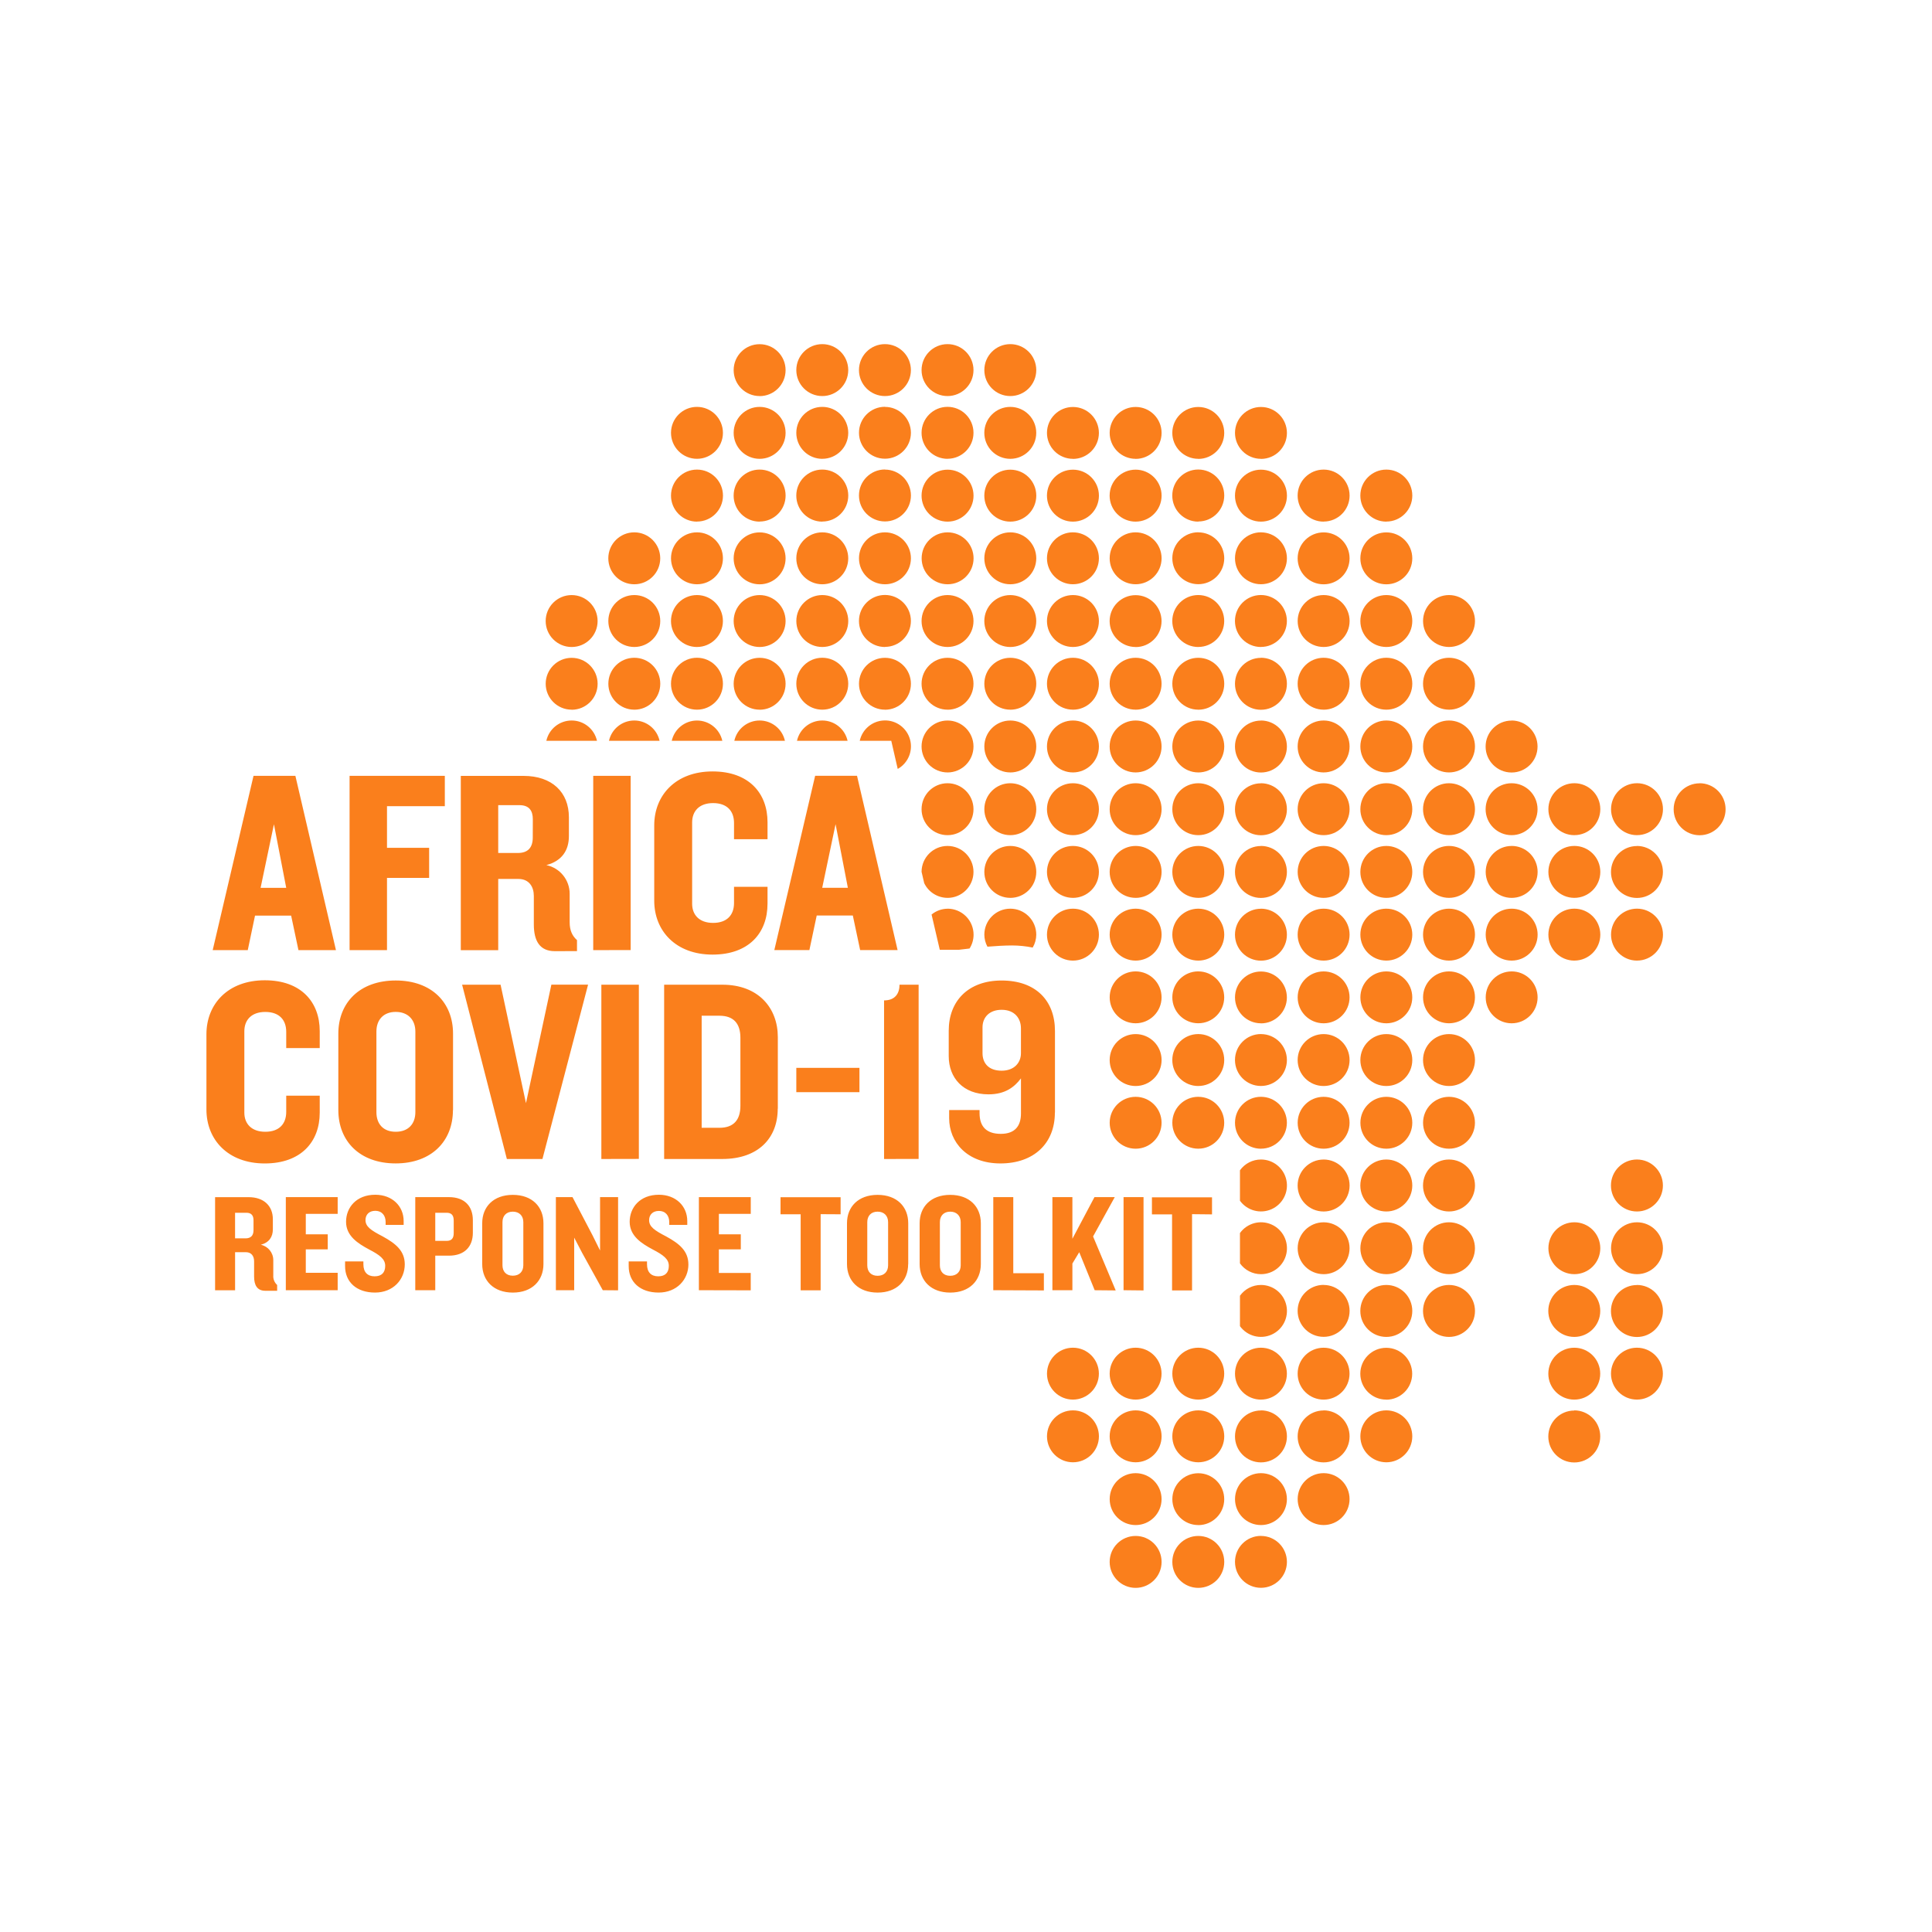
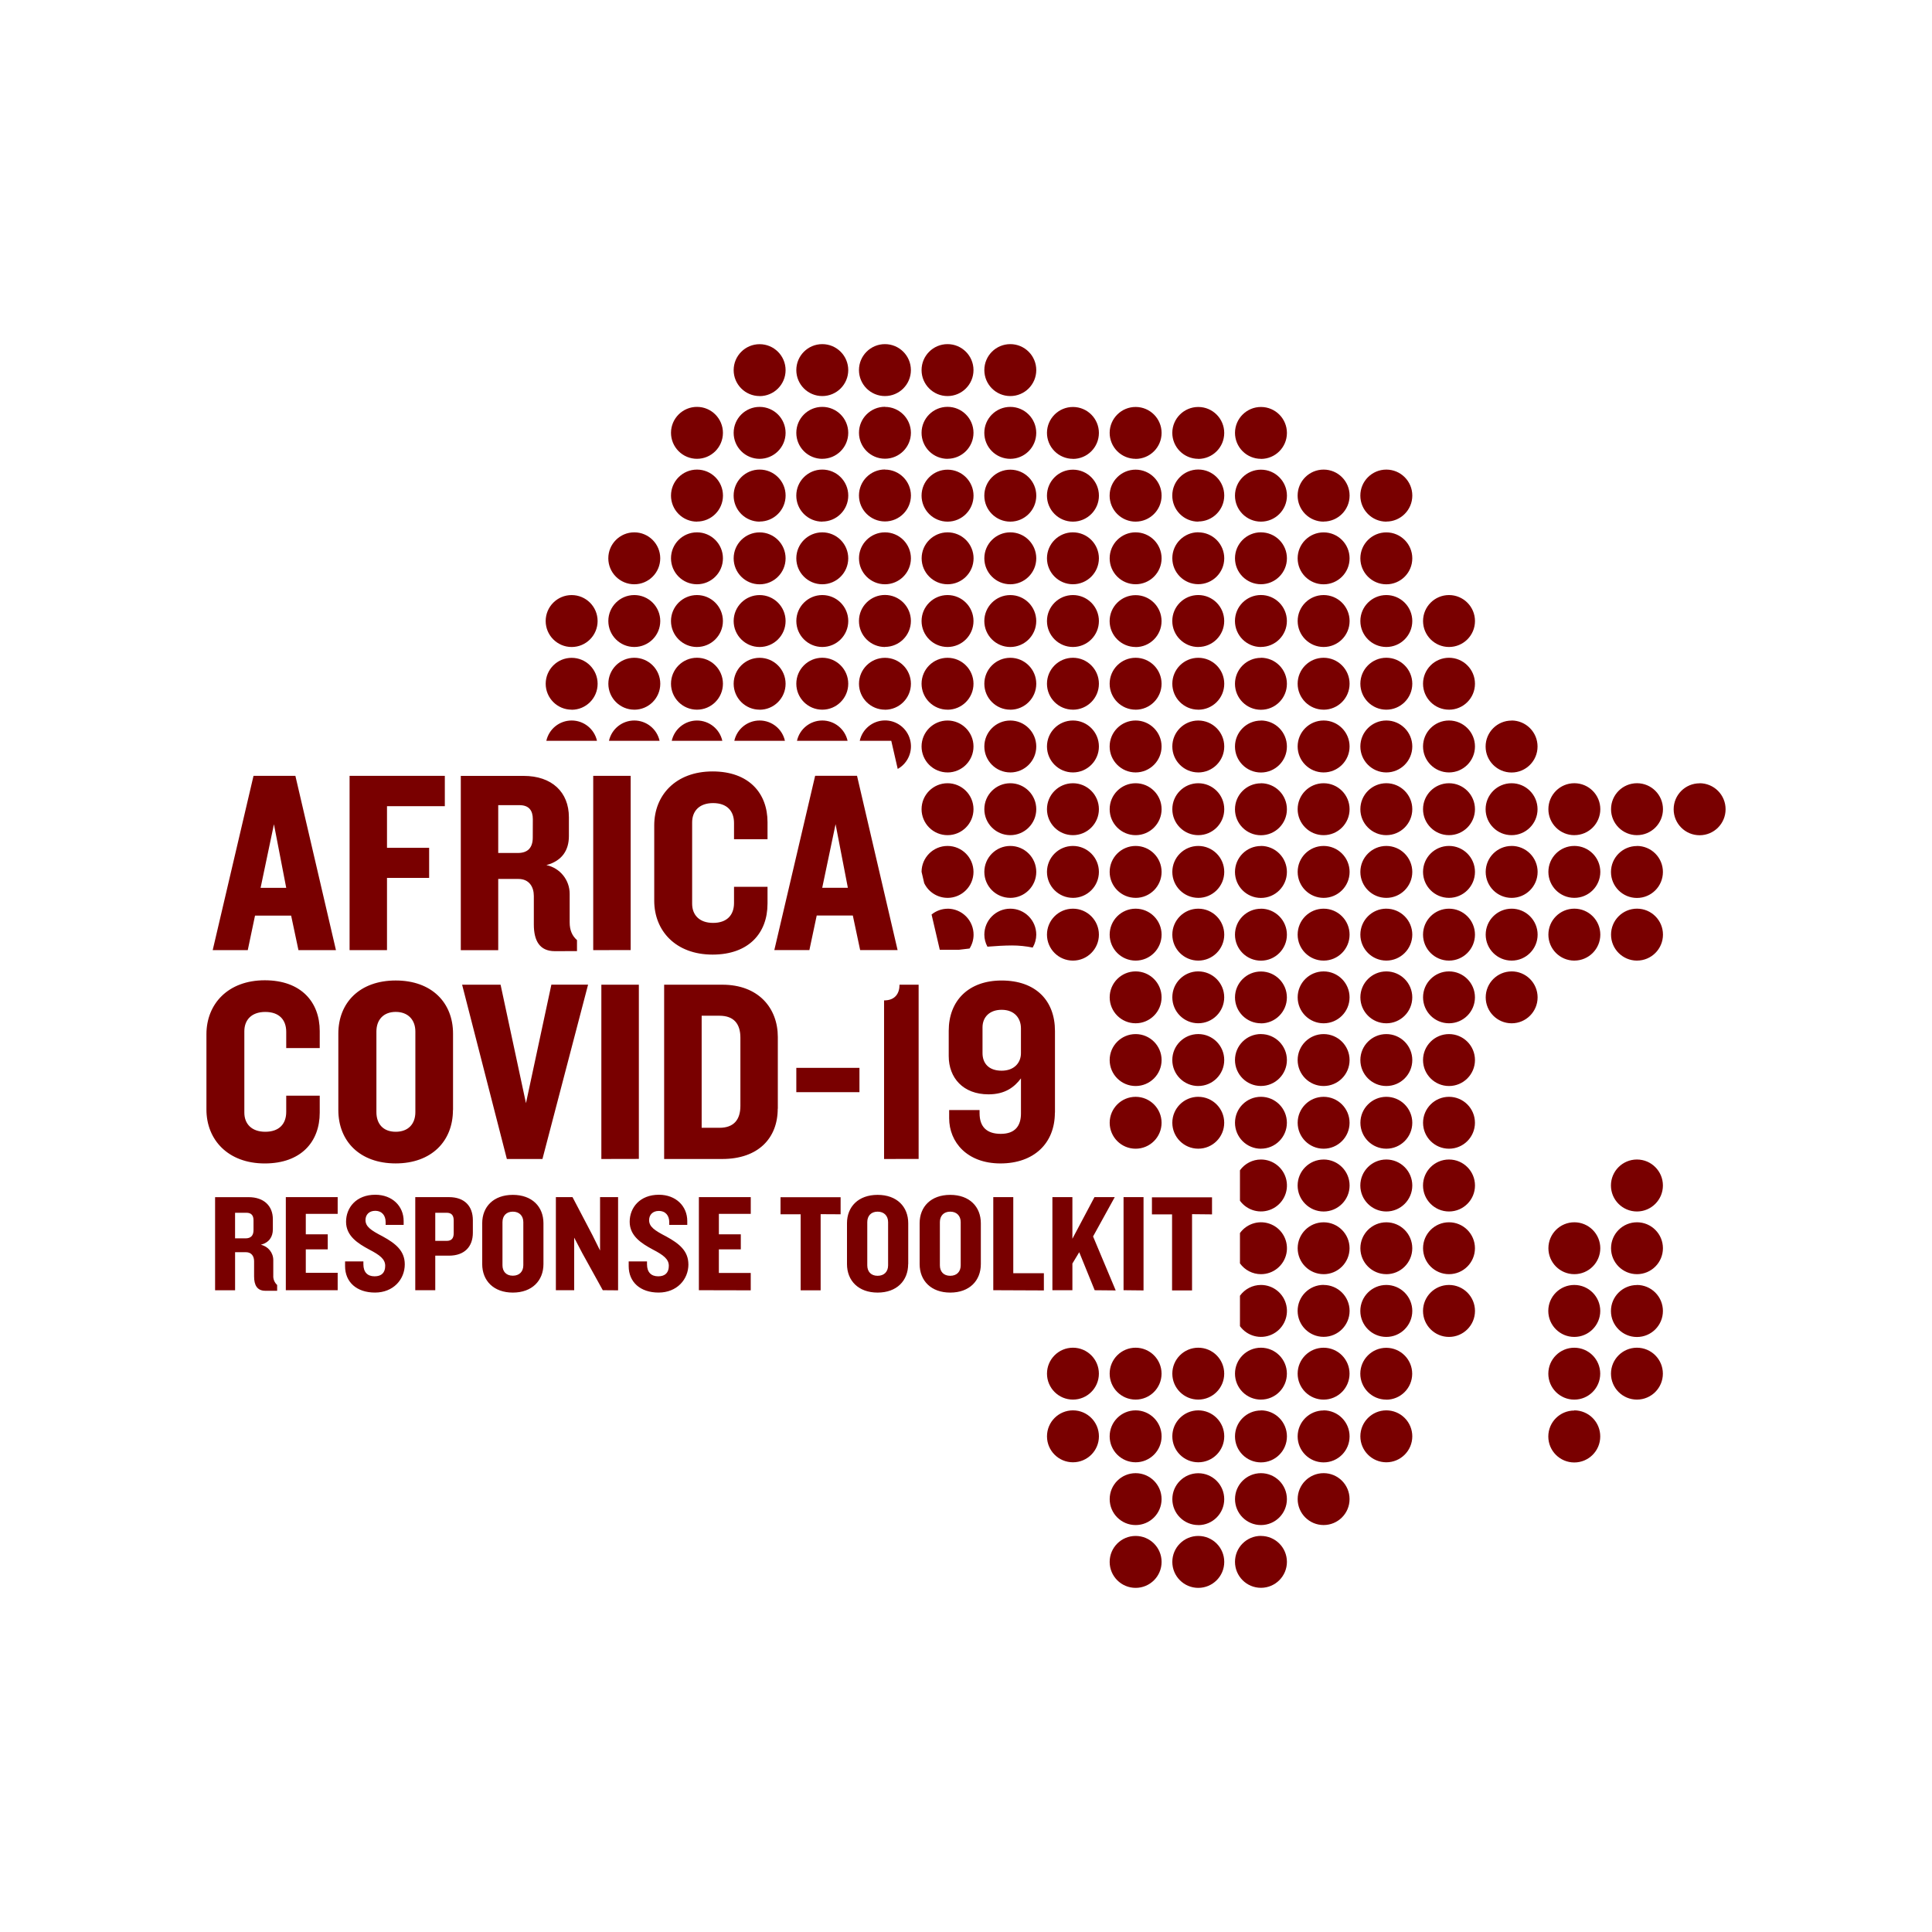
<svg xmlns="http://www.w3.org/2000/svg" id="Layer_1" data-name="Layer 1" viewBox="0 0 1000 1000">
  <defs>
-     <style>.cls-1{fill:#fa7f1c;}</style>
+     <style>.cls-1{fill:#790000;}</style>
  </defs>
  <path class="cls-1" d="M522.93,302.42A13.44,13.44,0,1,1,536.37,289,13.44,13.44,0,0,1,522.93,302.42Zm0,129.86a13.44,13.44,0,1,0-13.44-13.44A13.44,13.44,0,0,0,522.93,432.28Zm0,32.46a13.44,13.44,0,1,0-13.44-13.44A13.44,13.44,0,0,0,522.93,464.73Zm0-64.92a13.44,13.44,0,1,0-13.44-13.44A13.44,13.44,0,0,0,522.93,399.81Zm0-32.47a13.44,13.44,0,1,0-13.44-13.44A13.44,13.44,0,0,0,522.93,367.33Zm-32.45,103a13.3,13.3,0,0,0-8.3,3l4.25,18.26h9.85s2.23-.29,5.56-.66a13.3,13.3,0,0,0,2.08-7.1A13.45,13.45,0,0,0,490.48,470.33Zm0-103A13.44,13.44,0,1,0,477,353.89,13.44,13.44,0,0,0,490.48,367.33Zm0,32.47A13.44,13.44,0,1,0,477,386.37,13.44,13.44,0,0,0,490.48,399.81ZM425.61,275.54A13.44,13.44,0,1,0,439.05,289,13.44,13.44,0,0,0,425.61,275.54Zm64.86,0A13.44,13.44,0,1,0,503.92,289,13.44,13.44,0,0,0,490.48,275.54Zm32.45,59.35a13.44,13.44,0,1,0-13.44-13.44A13.45,13.45,0,0,0,522.93,334.89ZM555.35,308a13.44,13.44,0,1,0,13.44,13.45A13.43,13.43,0,0,0,555.35,308Zm0-32.47A13.44,13.44,0,1,0,568.79,289,13.44,13.44,0,0,0,555.35,275.54ZM534.52,490.46a13.3,13.3,0,0,0,1.85-6.69,13.44,13.44,0,0,0-26.88,0,13.29,13.29,0,0,0,1.6,6.23c4.31-.35,8.88-.63,12.73-.63A53.43,53.43,0,0,1,534.52,490.46ZM425.61,367.33a13.44,13.44,0,1,0-13.44-13.44A13.44,13.44,0,0,0,425.61,367.33Zm-13.43-45.88A13.44,13.44,0,1,0,425.61,308,13.44,13.44,0,0,0,412.18,321.45ZM555.35,432.28a13.44,13.44,0,1,0-13.44-13.44A13.44,13.44,0,0,0,555.35,432.28Zm0,32.46a13.44,13.44,0,1,0-13.44-13.44A13.44,13.44,0,0,0,555.35,464.73Zm0,32.47a13.44,13.44,0,1,0-13.44-13.44A13.44,13.44,0,0,0,555.35,497.21Zm-64.88-64.93A13.44,13.44,0,1,0,477,418.84,13.44,13.44,0,0,0,490.48,432.28Zm64.88-64.94a13.44,13.44,0,1,0-13.44-13.44A13.44,13.44,0,0,0,555.35,367.33Zm0,32.47a13.44,13.44,0,1,0-13.44-13.44A13.44,13.44,0,0,0,555.35,399.81ZM477,321.45A13.44,13.44,0,1,0,490.48,308,13.46,13.46,0,0,0,477,321.45ZM587.8,567.71a13.43,13.43,0,1,0,13.43,13.43A13.43,13.43,0,0,0,587.8,567.71Zm0-5.59a13.44,13.44,0,1,0-13.44-13.44A13.44,13.44,0,0,0,587.8,562.12ZM458.05,275.54A13.44,13.44,0,1,0,471.49,289,13.44,13.44,0,0,0,458.05,275.54ZM587.8,432.28a13.44,13.44,0,1,0-13.44-13.44A13.44,13.44,0,0,0,587.8,432.28Zm0,64.93a13.44,13.44,0,1,0-13.44-13.44A13.44,13.44,0,0,0,587.8,497.21Zm0-32.47a13.44,13.44,0,1,0-13.44-13.44A13.44,13.44,0,0,0,587.8,464.73Zm32.43-32.46a13.44,13.44,0,1,0-13.44-13.44A13.44,13.44,0,0,0,620.23,432.28Zm0,32.46a13.44,13.44,0,1,0-13.44-13.44A13.44,13.44,0,0,0,620.23,464.73Zm0-64.92a13.44,13.44,0,1,0-13.44-13.44A13.44,13.44,0,0,0,620.23,399.81Zm0-32.47a13.44,13.44,0,1,0-13.44-13.44A13.44,13.44,0,0,0,620.23,367.33ZM587.8,502.79a13.43,13.43,0,1,0,13.43,13.43A13.43,13.43,0,0,0,587.8,502.79ZM393.18,334.89a13.44,13.44,0,1,0-13.44-13.44A13.46,13.46,0,0,0,393.18,334.89ZM406.62,289a13.44,13.44,0,1,0-13.44,13.44A13.44,13.44,0,0,0,406.62,289Zm-13.44,78.36a13.44,13.44,0,1,0-13.44-13.44A13.44,13.44,0,0,0,393.18,367.33Zm64.87,0a13.44,13.44,0,1,0-13.44-13.44A13.44,13.44,0,0,0,458.05,367.33ZM464.66,398A13.41,13.41,0,1,0,445,383.44h16.32Zm188,326.43A13.43,13.43,0,1,0,639.23,711,13.43,13.43,0,0,0,652.67,724.44ZM393.18,372.93a13.43,13.43,0,0,0-13.1,10.52h26.2A13.43,13.43,0,0,0,393.18,372.93Zm32.43,0a13.43,13.43,0,0,0-13.1,10.52h26.2A13.43,13.43,0,0,0,425.61,372.93Zm162.18-5.59a13.44,13.44,0,1,0-13.44-13.44A13.44,13.44,0,0,0,587.8,367.33Zm0,32.47a13.44,13.44,0,1,0-13.44-13.44A13.44,13.44,0,0,0,587.8,399.81Zm-227-26.87a13.43,13.43,0,0,0-13.1,10.51h26.19A13.44,13.44,0,0,0,360.75,372.94Zm356.77,26.87a13.44,13.44,0,1,0-13.44-13.44A13.44,13.44,0,0,0,717.52,399.81Zm0,135.43A13.44,13.44,0,1,0,731,548.68,13.44,13.44,0,0,0,717.52,535.24Zm0-265.28a13.45,13.45,0,1,0-13.45-13.45A13.45,13.45,0,0,0,717.52,270ZM750,567.71a13.43,13.43,0,1,0,13.43,13.43A13.43,13.43,0,0,0,750,567.71Zm0-64.92a13.43,13.43,0,1,0,13.43,13.43A13.43,13.43,0,0,0,750,502.79ZM295.88,372.93a13.43,13.43,0,0,0-13.1,10.52H309A13.43,13.43,0,0,0,295.88,372.93ZM620.23,497.21a13.44,13.44,0,1,0-13.44-13.44A13.44,13.44,0,0,0,620.23,497.21Zm97.29,70.5A13.43,13.43,0,1,0,731,581.14,13.43,13.43,0,0,0,717.52,567.71ZM750,497.21a13.44,13.44,0,1,0-13.44-13.44A13.44,13.44,0,0,0,750,497.21Zm-32.44-59.35A13.44,13.44,0,1,0,731,451.31,13.45,13.45,0,0,0,717.52,437.86Zm0,91.8a13.43,13.43,0,1,0-13.43-13.43A13.43,13.43,0,0,0,717.52,529.66Zm0-59.34A13.44,13.44,0,1,0,731,483.77,13.44,13.44,0,0,0,717.52,470.33Zm97.32-5.59a13.44,13.44,0,1,0-13.44-13.44A13.44,13.44,0,0,0,814.84,464.73Zm-97.32-97.4a13.44,13.44,0,1,0-13.44-13.44A13.44,13.44,0,0,0,717.52,367.33Zm97.32,129.87a13.44,13.44,0,1,0-13.44-13.44A13.44,13.44,0,0,0,814.84,497.21Zm0-64.93a13.44,13.44,0,1,0-13.44-13.44A13.44,13.44,0,0,0,814.84,432.28Zm32.43,0a13.44,13.44,0,1,0-13.44-13.44A13.44,13.44,0,0,0,847.27,432.28Zm0,64.93a13.44,13.44,0,1,0-13.44-13.44A13.44,13.44,0,0,0,847.27,497.21ZM750,432.28a13.44,13.44,0,1,0-13.44-13.44A13.44,13.44,0,0,0,750,432.28Zm0-64.94a13.44,13.44,0,1,0-13.44-13.44A13.44,13.44,0,0,0,750,367.33Zm64.88,265.31a13.43,13.43,0,1,0,13.43,13.43A13.43,13.43,0,0,0,814.84,632.65ZM750,464.73a13.44,13.44,0,1,0-13.44-13.44A13.44,13.44,0,0,0,750,464.73Zm0-64.92a13.44,13.44,0,1,0-13.44-13.44A13.44,13.44,0,0,0,750,399.81Zm0,162.31a13.44,13.44,0,1,0-13.44-13.44A13.44,13.44,0,0,0,750,562.12ZM652.67,270a13.45,13.45,0,1,0-13.45-13.45A13.45,13.45,0,0,0,652.67,270Zm0-32.47A13.44,13.44,0,1,0,639.23,224,13.44,13.44,0,0,0,652.67,237.49ZM698.54,289a13.44,13.44,0,1,0-13.44,13.44A13.44,13.44,0,0,0,698.54,289ZM685.1,432.28a13.44,13.44,0,1,0-13.44-13.44A13.44,13.44,0,0,0,685.1,432.28ZM652.67,659.51a13.43,13.43,0,1,0-10.87-21.28v15.69A13.39,13.39,0,0,0,652.67,659.51ZM685.1,308a13.44,13.44,0,1,0,13.45,13.45A13.44,13.44,0,0,0,685.1,308ZM606.79,711a13.43,13.43,0,1,0,13.43-13.43A13.43,13.43,0,0,0,606.79,711ZM328.3,372.93a13.43,13.43,0,0,0-13.1,10.52h26.2A13.43,13.43,0,0,0,328.3,372.93Zm0-5.59a13.44,13.44,0,1,0-13.42-13.42A13.44,13.44,0,0,0,328.3,367.33ZM574.36,711a13.43,13.43,0,1,0,13.43-13.43A13.43,13.43,0,0,0,574.36,711Zm-32.44,0a13.43,13.43,0,1,0,13.43-13.43A13.43,13.43,0,0,0,541.92,711ZM685.1,529.66a13.43,13.43,0,1,0-13.43-13.43A13.43,13.43,0,0,0,685.1,529.66Zm0-259.7a13.45,13.45,0,1,0-13.45-13.45A13.45,13.45,0,0,0,685.1,270Zm0,265.28a13.44,13.44,0,1,0,13.44,13.44A13.44,13.44,0,0,0,685.1,535.24Zm0,32.47a13.43,13.43,0,1,0,13.43,13.43A13.43,13.43,0,0,0,685.1,567.71ZM731,289a13.44,13.44,0,1,0-13.44,13.44A13.44,13.44,0,0,0,731,289Zm-13.44,19A13.44,13.44,0,1,0,731,321.45,13.45,13.45,0,0,0,717.52,308Zm0,124.27a13.44,13.44,0,1,0-13.44-13.44A13.44,13.44,0,0,0,717.52,432.28ZM685.1,399.81a13.44,13.44,0,1,0-13.44-13.44A13.44,13.44,0,0,0,685.1,399.81Zm0-32.47a13.44,13.44,0,1,0-13.44-13.44A13.44,13.44,0,0,0,685.1,367.33Zm0,70.52a13.44,13.44,0,1,0,13.45,13.45A13.44,13.44,0,0,0,685.1,437.86Zm0,32.47a13.44,13.44,0,1,0,13.44,13.44A13.44,13.44,0,0,0,685.1,470.33Zm-194.62-5.59A13.44,13.44,0,1,0,477,451.24l1.37,5.88A13.41,13.41,0,0,0,490.48,464.73ZM652.67,600.16a13.4,13.4,0,0,0-10.87,5.58v15.75a13.44,13.44,0,1,0,10.87-21.33ZM685.1,762.5a13.43,13.43,0,1,0,13.43,13.43A13.43,13.43,0,0,0,685.1,762.5Zm-32.43-97.41a13.4,13.4,0,0,0-10.87,5.58v15.75a13.44,13.44,0,1,0,10.87-21.33Zm0,129.88a13.44,13.44,0,1,0,13.44,13.44A13.44,13.44,0,0,0,652.67,795Zm0-5.6a13.43,13.43,0,1,0-13.43-13.43A13.43,13.43,0,0,0,652.67,789.37Zm0-59.32a13.44,13.44,0,1,0,13.44,13.44A13.44,13.44,0,0,0,652.67,730Zm32.43-70.53a13.43,13.43,0,1,0-13.43-13.43A13.43,13.43,0,0,0,685.1,659.51Zm0-59.35a13.45,13.45,0,1,0,13.45,13.45A13.45,13.45,0,0,0,685.1,600.16Zm0,124.27A13.43,13.43,0,1,0,671.66,711,13.43,13.43,0,0,0,685.1,724.44Zm0,5.61a13.44,13.44,0,1,0,13.44,13.44A13.44,13.44,0,0,0,685.1,730Zm0-65a13.45,13.45,0,1,0,13.45,13.45A13.45,13.45,0,0,0,685.1,665.09ZM587.8,789.37a13.43,13.43,0,1,0-13.43-13.43A13.43,13.43,0,0,0,587.8,789.37Zm-291.91-422a13.44,13.44,0,1,0-13.44-13.44A13.44,13.44,0,0,0,295.88,367.33ZM620.23,730a13.44,13.44,0,1,0,13.44,13.44A13.44,13.44,0,0,0,620.23,730Zm-64.87,0a13.44,13.44,0,1,0,13.44,13.44A13.44,13.44,0,0,0,555.35,730ZM295.88,334.89a13.44,13.44,0,1,0-13.44-13.44A13.46,13.46,0,0,0,295.88,334.89Zm32.42-32.47A13.44,13.44,0,1,0,314.86,289,13.44,13.44,0,0,0,328.3,302.42ZM587.8,795a13.44,13.44,0,1,0,13.44,13.44A13.44,13.44,0,0,0,587.8,795Zm32.43,0a13.44,13.44,0,1,0,13.44,13.44A13.44,13.44,0,0,0,620.23,795Zm0-5.6a13.43,13.43,0,1,0-13.43-13.43A13.43,13.43,0,0,0,620.23,789.37ZM587.8,730a13.44,13.44,0,1,0,13.44,13.44A13.44,13.44,0,0,0,587.8,730Zm129.72,0A13.44,13.44,0,1,0,731,743.48,13.44,13.44,0,0,0,717.52,730ZM847.27,600.16a13.45,13.45,0,1,0,13.45,13.45A13.45,13.45,0,0,0,847.27,600.16ZM814.84,724.44A13.43,13.43,0,1,0,801.41,711,13.43,13.43,0,0,0,814.84,724.44Zm0-59.35a13.45,13.45,0,1,0,13.45,13.45A13.45,13.45,0,0,0,814.84,665.09Zm0,65a13.44,13.44,0,1,0,13.44,13.44A13.44,13.44,0,0,0,814.84,730Zm-97.32-5.61A13.43,13.43,0,1,0,704.09,711,13.43,13.43,0,0,0,717.52,724.44Zm64.87-351.51a13.44,13.44,0,1,0,13.44,13.44A13.44,13.44,0,0,0,782.39,372.93Zm64.88,292.16a13.45,13.45,0,1,0,13.45,13.45A13.45,13.45,0,0,0,847.27,665.09Zm0-227.23a13.44,13.44,0,1,0,13.45,13.45A13.44,13.44,0,0,0,847.27,437.86Zm32.45-32.46a13.44,13.44,0,1,0,13.44,13.44A13.44,13.44,0,0,0,879.72,405.4ZM328.3,308a13.44,13.44,0,1,0,13.45,13.45A13.43,13.43,0,0,0,328.3,308Zm519,351.51a13.43,13.43,0,1,0-13.43-13.43A13.43,13.43,0,0,0,847.27,659.51ZM782.39,405.4a13.44,13.44,0,1,0,13.44,13.44A13.44,13.44,0,0,0,782.39,405.4Zm64.88,292.17A13.43,13.43,0,1,0,860.7,711,13.43,13.43,0,0,0,847.27,697.57ZM750,659.51a13.43,13.43,0,1,0-13.43-13.43A13.43,13.43,0,0,0,750,659.51Zm-32.44-59.35A13.45,13.45,0,1,0,731,613.62,13.45,13.45,0,0,0,717.52,600.16ZM750,665.09a13.45,13.45,0,1,0,13.45,13.45A13.45,13.45,0,0,0,750,665.09Zm-32.44-5.57a13.43,13.43,0,1,0-13.43-13.43A13.43,13.43,0,0,0,717.52,659.51Zm0,5.57A13.45,13.45,0,1,0,731,678.54,13.45,13.45,0,0,0,717.52,665.09Zm64.87-162.29a13.43,13.43,0,1,0,13.43,13.43A13.43,13.43,0,0,0,782.39,502.79Zm0-64.94a13.44,13.44,0,1,0,13.44,13.44A13.44,13.44,0,0,0,782.39,437.85Zm0,32.47a13.44,13.44,0,1,0,13.44,13.44A13.44,13.44,0,0,0,782.39,470.33ZM750,600.16a13.45,13.45,0,1,0,13.45,13.45A13.45,13.45,0,0,0,750,600.16ZM750,308a13.44,13.44,0,1,0,13.45,13.45A13.46,13.46,0,0,0,750,308ZM425.61,205a13.44,13.44,0,1,0-13.44-13.44A13.44,13.44,0,0,0,425.61,205Zm194.61,70.5A13.44,13.44,0,1,0,633.67,289,13.44,13.44,0,0,0,620.23,275.54Zm0-5.58a13.45,13.45,0,1,0-13.45-13.45A13.45,13.45,0,0,0,620.23,270Zm32.44,64.94a13.44,13.44,0,1,0-13.45-13.44A13.46,13.46,0,0,0,652.67,334.89ZM555.35,270a13.45,13.45,0,1,0-13.45-13.45A13.45,13.45,0,0,0,555.35,270Zm64.87-32.47A13.44,13.44,0,1,0,606.78,224,13.44,13.44,0,0,0,620.23,237.49Zm-32.43,38A13.44,13.44,0,1,0,601.24,289,13.44,13.44,0,0,0,587.8,275.54Zm-32.44-38A13.44,13.44,0,1,0,541.91,224,13.44,13.44,0,0,0,555.35,237.49Zm32.44,97.4a13.44,13.44,0,1,0-13.45-13.44A13.46,13.46,0,0,0,587.8,334.89Zm0-64.94a13.45,13.45,0,1,0-13.45-13.45A13.45,13.45,0,0,0,587.8,270Zm0-32.47A13.44,13.44,0,1,0,574.36,224,13.44,13.44,0,0,0,587.8,237.49Zm64.87,38A13.44,13.44,0,1,0,666.11,289,13.44,13.44,0,0,0,652.67,275.54Zm-32.44,59.35a13.44,13.44,0,1,0-13.45-13.44A13.47,13.47,0,0,0,620.23,334.89Zm32.44,200.35a13.44,13.44,0,1,0,13.44,13.44A13.44,13.44,0,0,0,652.67,535.24Zm0,59.34a13.43,13.43,0,1,0-13.43-13.43A13.43,13.43,0,0,0,652.67,594.58Zm-32.44-32.45a13.44,13.44,0,1,0-13.44-13.44A13.44,13.44,0,0,0,620.23,562.12Zm0,5.59a13.43,13.43,0,1,0,13.43,13.43A13.43,13.43,0,0,0,620.23,567.71Zm32.44-38a13.43,13.43,0,1,0-13.43-13.43A13.43,13.43,0,0,0,652.67,529.66Zm0-124.26a13.44,13.44,0,1,0,13.44,13.44A13.44,13.44,0,0,0,652.67,405.4Zm0-64.94a13.44,13.44,0,1,0,13.44,13.44A13.44,13.44,0,0,0,652.67,340.45Zm0,32.47a13.44,13.44,0,1,0,13.44,13.44A13.44,13.44,0,0,0,652.67,372.93Zm0,64.92a13.44,13.44,0,1,0,13.44,13.44A13.44,13.44,0,0,0,652.67,437.85Zm0,32.47a13.44,13.44,0,1,0,13.44,13.44A13.44,13.44,0,0,0,652.67,470.33ZM522.93,270a13.45,13.45,0,1,0-13.45-13.45A13.45,13.45,0,0,0,522.93,270ZM393.18,237.49A13.44,13.44,0,1,0,379.74,224,13.44,13.44,0,0,0,393.18,237.49Zm0-32.46a13.44,13.44,0,1,0-13.44-13.44A13.44,13.44,0,0,0,393.18,205Zm0,64.92a13.45,13.45,0,1,0-13.45-13.45A13.45,13.45,0,0,0,393.18,270Zm32.43,0a13.45,13.45,0,1,0-13.45-13.45A13.45,13.45,0,0,0,425.61,270Zm0-32.47A13.44,13.44,0,1,0,412.17,224,13.44,13.44,0,0,0,425.61,237.49Zm-64.87,97.4a13.44,13.44,0,1,0-13.44-13.44A13.46,13.46,0,0,0,360.75,334.89Zm259.48,167.9a13.43,13.43,0,1,0,13.43,13.43A13.43,13.43,0,0,0,620.23,502.79ZM360.75,237.48A13.44,13.44,0,1,0,347.31,224,13.45,13.45,0,0,0,360.75,237.48Zm0,64.94A13.44,13.44,0,1,0,347.31,289,13.45,13.45,0,0,0,360.75,302.42Zm0-32.46a13.45,13.45,0,1,0-13.44-13.44A13.45,13.45,0,0,0,360.75,270Zm162.18-32.47A13.44,13.44,0,1,0,509.48,224,13.44,13.44,0,0,0,522.93,237.49ZM490.48,205A13.44,13.44,0,1,0,477,191.59,13.44,13.44,0,0,0,490.48,205Zm0,32.46A13.44,13.44,0,1,0,477,224,13.44,13.44,0,0,0,490.48,237.49ZM522.93,205a13.44,13.44,0,1,0-13.44-13.44A13.44,13.44,0,0,0,522.93,205ZM360.75,367.33a13.44,13.44,0,1,0-13.44-13.42A13.44,13.44,0,0,0,360.75,367.33ZM490.48,270A13.45,13.45,0,1,0,477,256.51,13.45,13.45,0,0,0,490.48,270ZM458.05,205a13.44,13.44,0,1,0-13.45-13.45A13.43,13.43,0,0,0,458.05,205Zm0,38a13.45,13.45,0,1,0,13.45,13.45A13.45,13.45,0,0,0,458.05,243.06Zm0,91.83a13.44,13.44,0,1,0-13.45-13.44A13.43,13.43,0,0,0,458.05,334.89Zm0-124.28A13.44,13.44,0,1,0,471.49,224,13.44,13.44,0,0,0,458.05,210.61ZM143.45,668.1v-3a6.1,6.1,0,0,1-2-4.92v-7.89a8.11,8.11,0,0,0-6.44-8c4.34-1.16,6.22-4.13,6.22-8v-5.21c0-6.95-4.7-11.43-12.52-11.43H111.33v48.19h10.35V648.13h5.57c3,0,4.27,2.17,4.27,4.7v7.89c0,4.48,1.59,7.38,5.79,7.38Zm-12.23-31.4c0,2.89-1.45,4.27-4.13,4.27h-5.42V627.72h5.86c2.68,0,3.69,1.52,3.69,3.91Zm43.56,31.11v-9h-16.5V646.68h11.36v-7.81H158.28V628.3h16.5v-8.68H147.94v48.19Zm34.73-13.38c0-7-4.7-10.78-11.43-14.47-6.15-3.18-8.9-5.07-8.9-8.47,0-2.89,2-4.77,5-4.77,3.62,0,5.42,2.53,5.42,5.79V634h9.33v-2c0-7.67-5.86-13.6-14.69-13.6-9.84,0-15.12,6.65-15.12,14s6.15,11.22,11.94,14.33c5.57,2.89,8.32,5,8.32,8.46s-1.81,5.43-5.5,5.43-5.79-2.17-5.79-6.22V652.9h-9.48v2.46c0,8.25,6,13.67,15.48,13.67S209.51,662.24,209.51,654.42Zm35.24-16.35v-6.51c0-7.24-4.27-11.94-12.37-11.94H214.94v48.19h10.35V649.93h7.09C240.48,649.93,244.75,645.23,244.75,638.07Zm-9.91.15c0,2.6-1,4.05-3.69,4.05h-5.86V627.72h5.86c2.68,0,3.69,1.44,3.69,4.05Zm46.45,16.06V633.15c0-8.54-5.86-14.69-15.85-14.69s-15.85,6.15-15.85,14.69v21.13c0,8.61,5.93,14.76,15.85,14.76S281.29,662.89,281.29,654.28Zm-10.42.58c0,3.26-2,5.43-5.43,5.43s-5.36-2.17-5.36-5.43V632.57c0-3.26,2-5.42,5.36-5.42s5.43,2.17,5.43,5.42Zm49.05,13V619.62h-9.33v27.64l-3.91-7.89-10.35-19.75h-8.61v48.19h9.48V640.6l4.12,7.89L312,667.81Zm36.39-13.38c0-7-4.7-10.78-11.43-14.47-6.15-3.18-8.9-5.07-8.9-8.47,0-2.89,2-4.77,5-4.77,3.62,0,5.42,2.53,5.42,5.79V634h9.33v-2c0-7.67-5.86-13.6-14.69-13.6-9.84,0-15.12,6.65-15.12,14s6.15,11.22,11.94,14.33c5.57,2.89,8.32,5,8.32,8.46s-1.81,5.43-5.5,5.43-5.79-2.17-5.79-6.22V652.9h-9.48v2.46c0,8.25,6,13.67,15.48,13.67S356.32,662.24,356.32,654.42Zm32.27,13.38v-9h-16.5V646.68h11.36v-7.81H372.09V628.3h16.5v-8.68H361.74v48.19Zm46.52-39.36v-8.83H404v8.83h10.42v39.36h10.34V628.45Zm35,25.83V633.15c0-8.54-5.86-14.69-15.85-14.69s-15.85,6.15-15.85,14.69v21.13c0,8.61,5.93,14.76,15.85,14.76S470.06,662.89,470.06,654.28Zm-10.42.58c0,3.26-2,5.43-5.43,5.43s-5.35-2.17-5.35-5.43V632.57c0-3.26,2-5.42,5.35-5.42s5.43,2.17,5.43,5.42Zm48-.58V633.15c0-8.54-5.86-14.69-15.85-14.69S476,624.61,476,633.15v21.13c0,8.61,5.93,14.76,15.85,14.76S507.68,662.89,507.68,654.28Zm-10.42.58c0,3.26-2,5.43-5.43,5.43s-5.35-2.17-5.35-5.43V632.57c0-3.26,2-5.42,5.35-5.42s5.43,2.17,5.43,5.42Zm43.05,13v-8.9H524.47V619.62H514.12v48.19Zm37.18,0-11.72-27.93L577,619.62H566.5l-11.43,21.56V619.62H544.72v48.19h10.35V654l3.54-5.86,8,19.68Zm14.4,0V619.62H581.55v48.19Zm35.45-39.36v-8.83H596.24v8.83h10.42v39.36H617V628.45ZM173.89,491.79l-21-90.21H131.22l-21.13,90.21h18.15L132,473.91h18.69l3.79,17.88Zm-25.74-32.24H134.88l6.91-32.92Zm82.09-42.26V401.58h-49.3v90.21h19.37V454.4h21.81V438.83H200.31V417.29Zm68.41,75v-5.69c-2.44-2.17-3.79-5-3.79-9.21V462.67a15.18,15.18,0,0,0-12.05-14.9c8.13-2.17,11.65-7.72,11.65-15V423c0-13-8.8-21.4-23.43-21.4H238.51v90.21h19.37V454.94h10.43c5.55,0,8,4.06,8,8.8v14.76c0,8.4,3,13.82,10.84,13.82Zm-22.89-58.79c0,5.42-2.71,8-7.72,8H257.88V416.75h11c5,0,6.91,2.85,6.91,7.31Zm50.67,58.25V401.58H307.05v90.21Zm70.84-24V459H379.93v8.4c0,6.23-3.66,10.29-10.84,10.29s-10.84-4.2-10.84-9.89V425.68c0-5.82,3.66-10,10.84-10s10.84,4.07,10.84,10.29v8.4h17.34v-8.8c0-15-9.62-26.28-28.44-26.28-19.1,0-30.2,12.33-30.2,27.91v39c0,15.58,11.11,27.9,30.2,27.9C387.65,494.09,397.26,482.85,397.26,467.81Zm67.32,24-21-90.21H421.92l-21.13,90.21h18.15l3.79-17.88h18.69l3.79,17.88Zm-25.74-32.24H425.58l6.91-32.92Zm6,105.8v-12.6H412.17v12.6ZM165.49,575.91v-8.8H148.15v8.4c0,6.23-3.66,10.29-10.84,10.29s-10.84-4.2-10.84-9.89V533.78c0-5.82,3.66-10,10.84-10s10.84,4.07,10.84,10.29v8.4h17.34v-8.8c0-15-9.62-26.28-28.44-26.28-19.1,0-30.2,12.33-30.2,27.91v39c0,15.58,11.11,27.9,30.2,27.9C155.87,602.19,165.49,590.95,165.49,575.91Zm69-1.35V535c0-16-11-27.5-29.66-27.5S175.12,519,175.12,535v39.55c0,16.12,11.11,27.63,29.66,27.63S234.44,590.68,234.44,574.56Zm-19.5,1.08c0,6.1-3.66,10.16-10.16,10.16s-10-4.06-10-10.16V533.92c0-6.09,3.66-10.16,10-10.16s10.16,4.07,10.16,10.16Zm89.4-66h-19L272.24,571,259.1,509.68H239.19l23.16,90.21h18.42Zm26.28,90.21V509.68H311.26v90.21Zm71.93-26V536.77c0-15-10-27.09-28.72-27.09H343.76v90.21h30.07C392.53,599.89,402.55,589.05,402.55,573.88Zm-19.37-1.49c0,7.18-3.38,11.38-10.84,11.38h-9.21v-58h9.21c7.45,0,10.84,4.2,10.84,11.38Zm92.25,27.5V509.68h-9.89c0,4.2-2,8.13-8,8.13v82.08Zm70.57-24V533.65c0-15.71-9.89-26.14-27.63-26.14-17.07,0-27.36,10.43-27.36,26v13.14c0,11.24,7.45,19.78,20.59,19.78,8.67,0,13.41-3.79,16.8-8.26v18.15c0,6.37-3,10.56-10.43,10.56-7.18,0-11-3.52-11-10.7v-1.62H491.28v4.2c0,12.46,9.35,23.43,26.55,23.43S546,591.89,546,575.91Zm-17.61-30.75c0,5-3.52,9.08-10,9.08-6.77,0-9.89-3.93-9.89-9.08V531.75c0-5.15,3.52-9.08,9.89-9.08,6.77,0,10,4.47,10,9.62Z" />
</svg>
